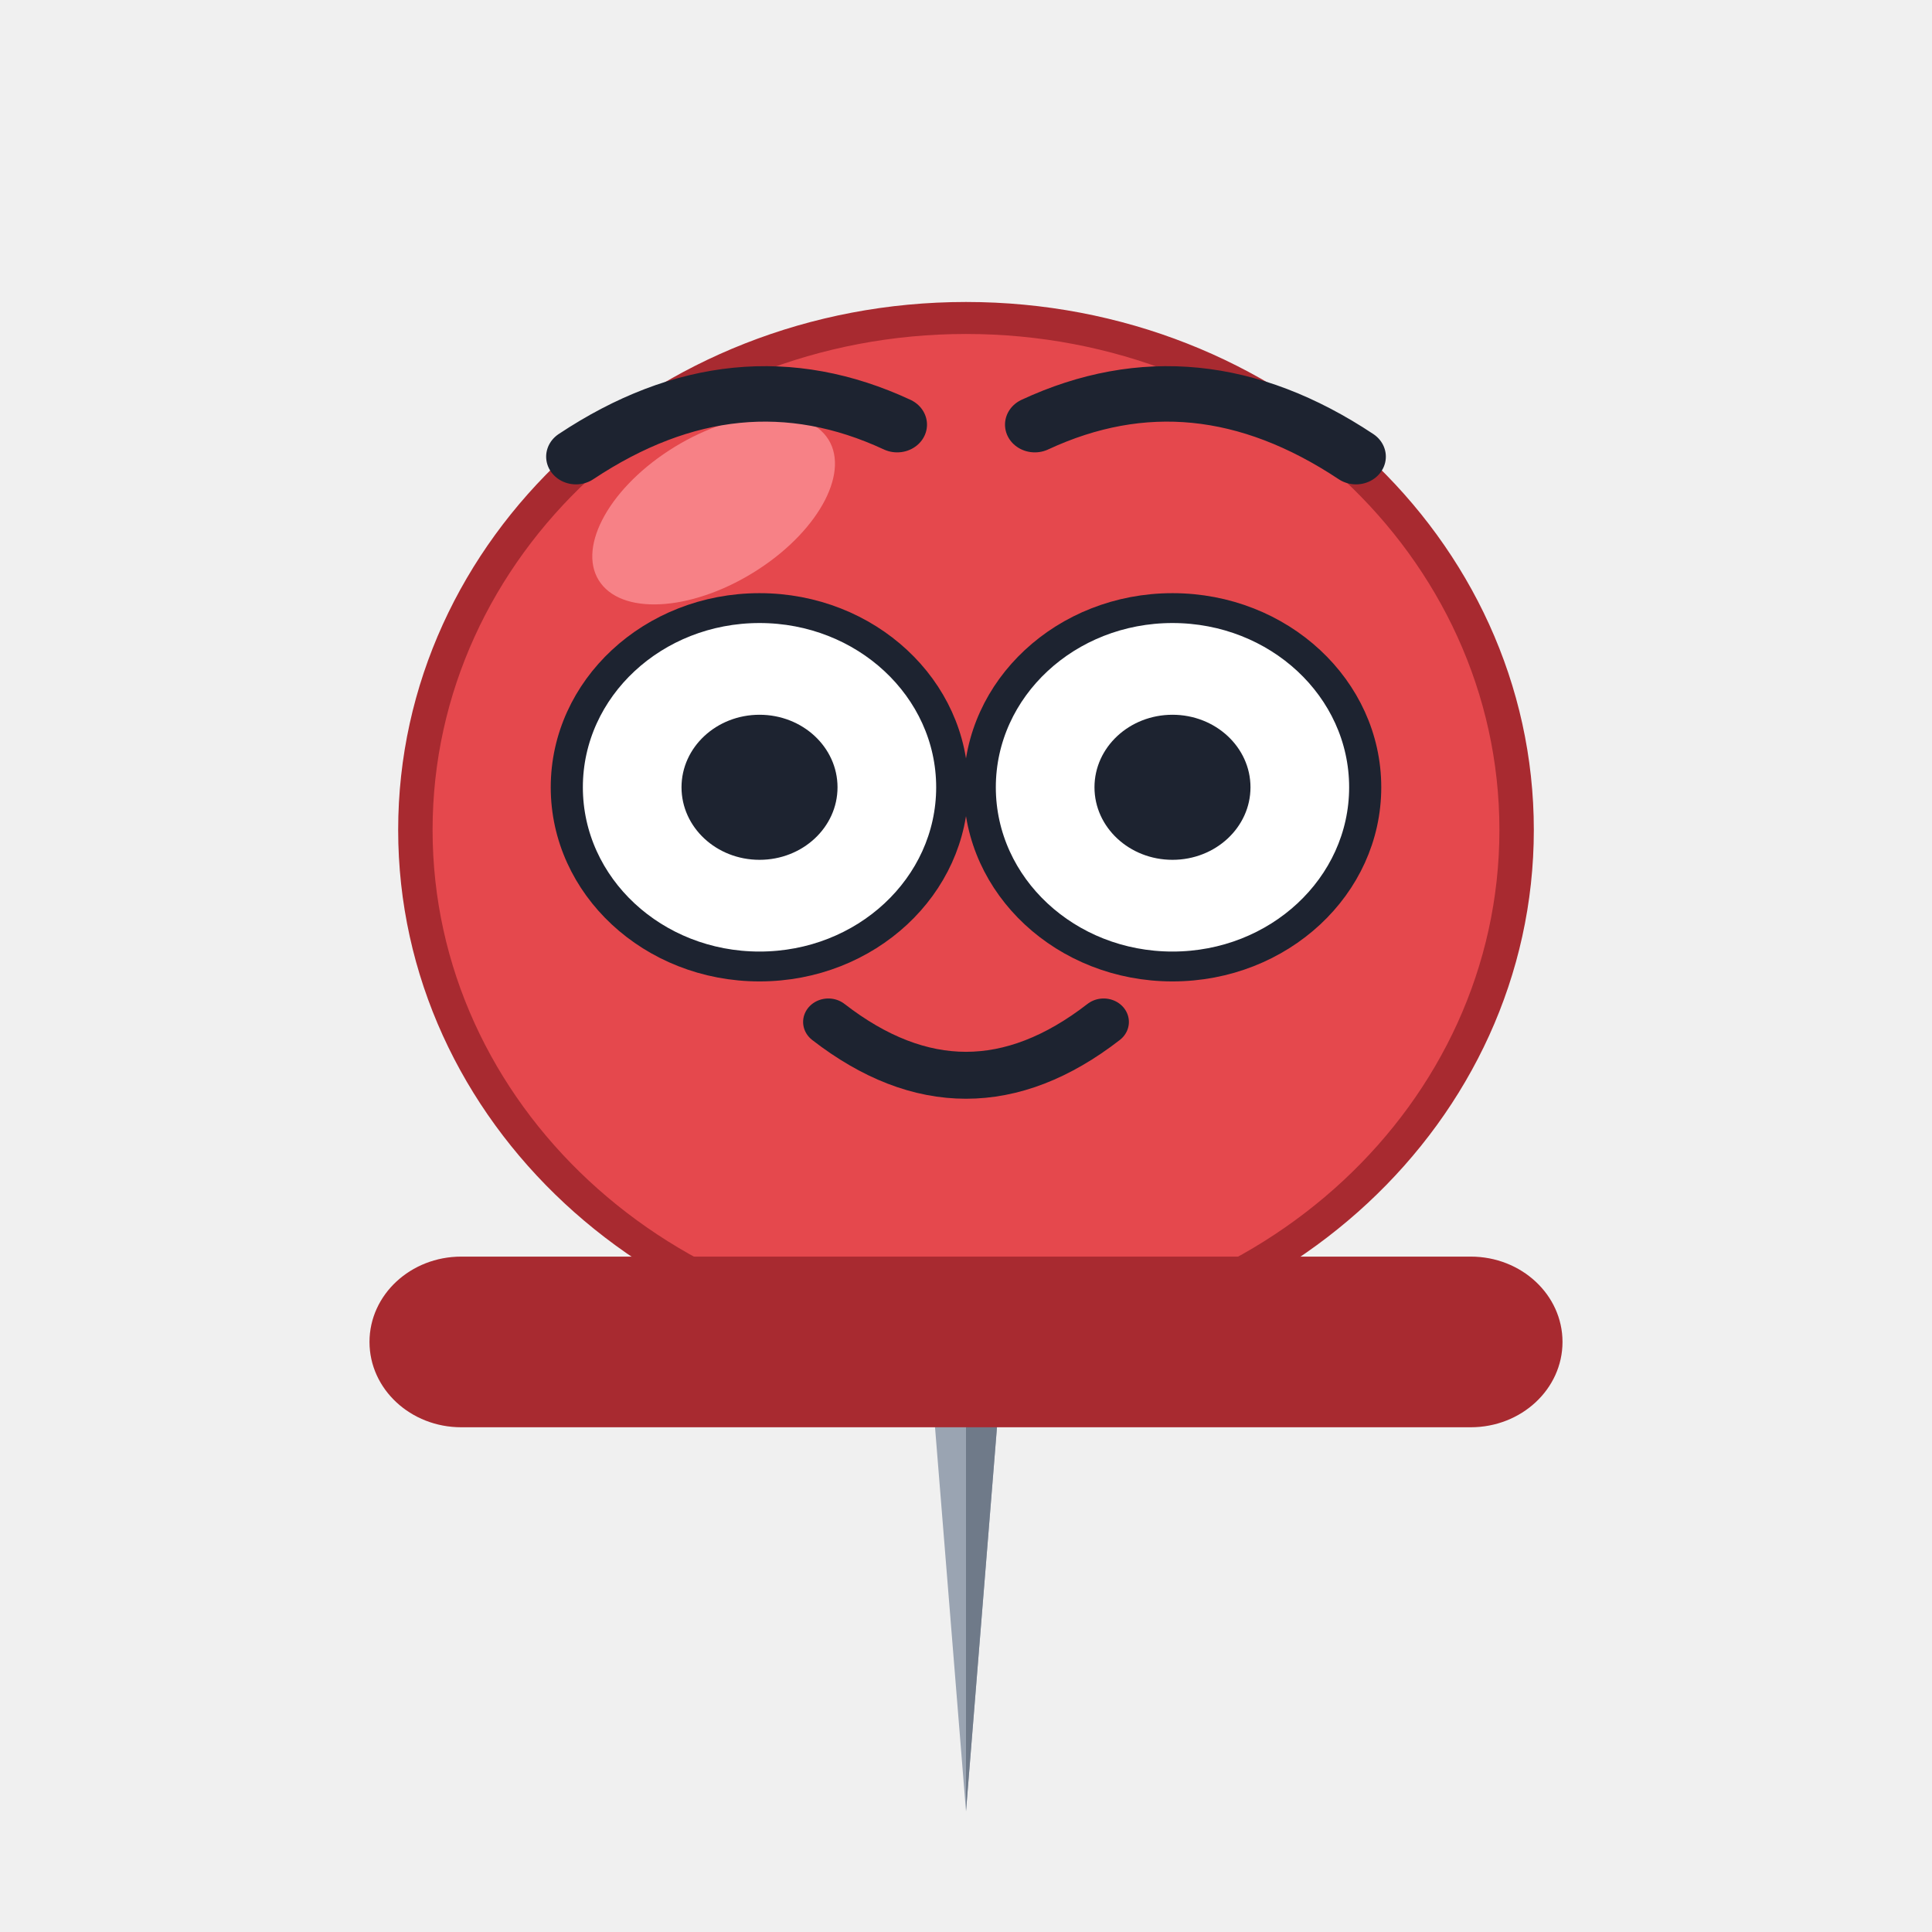
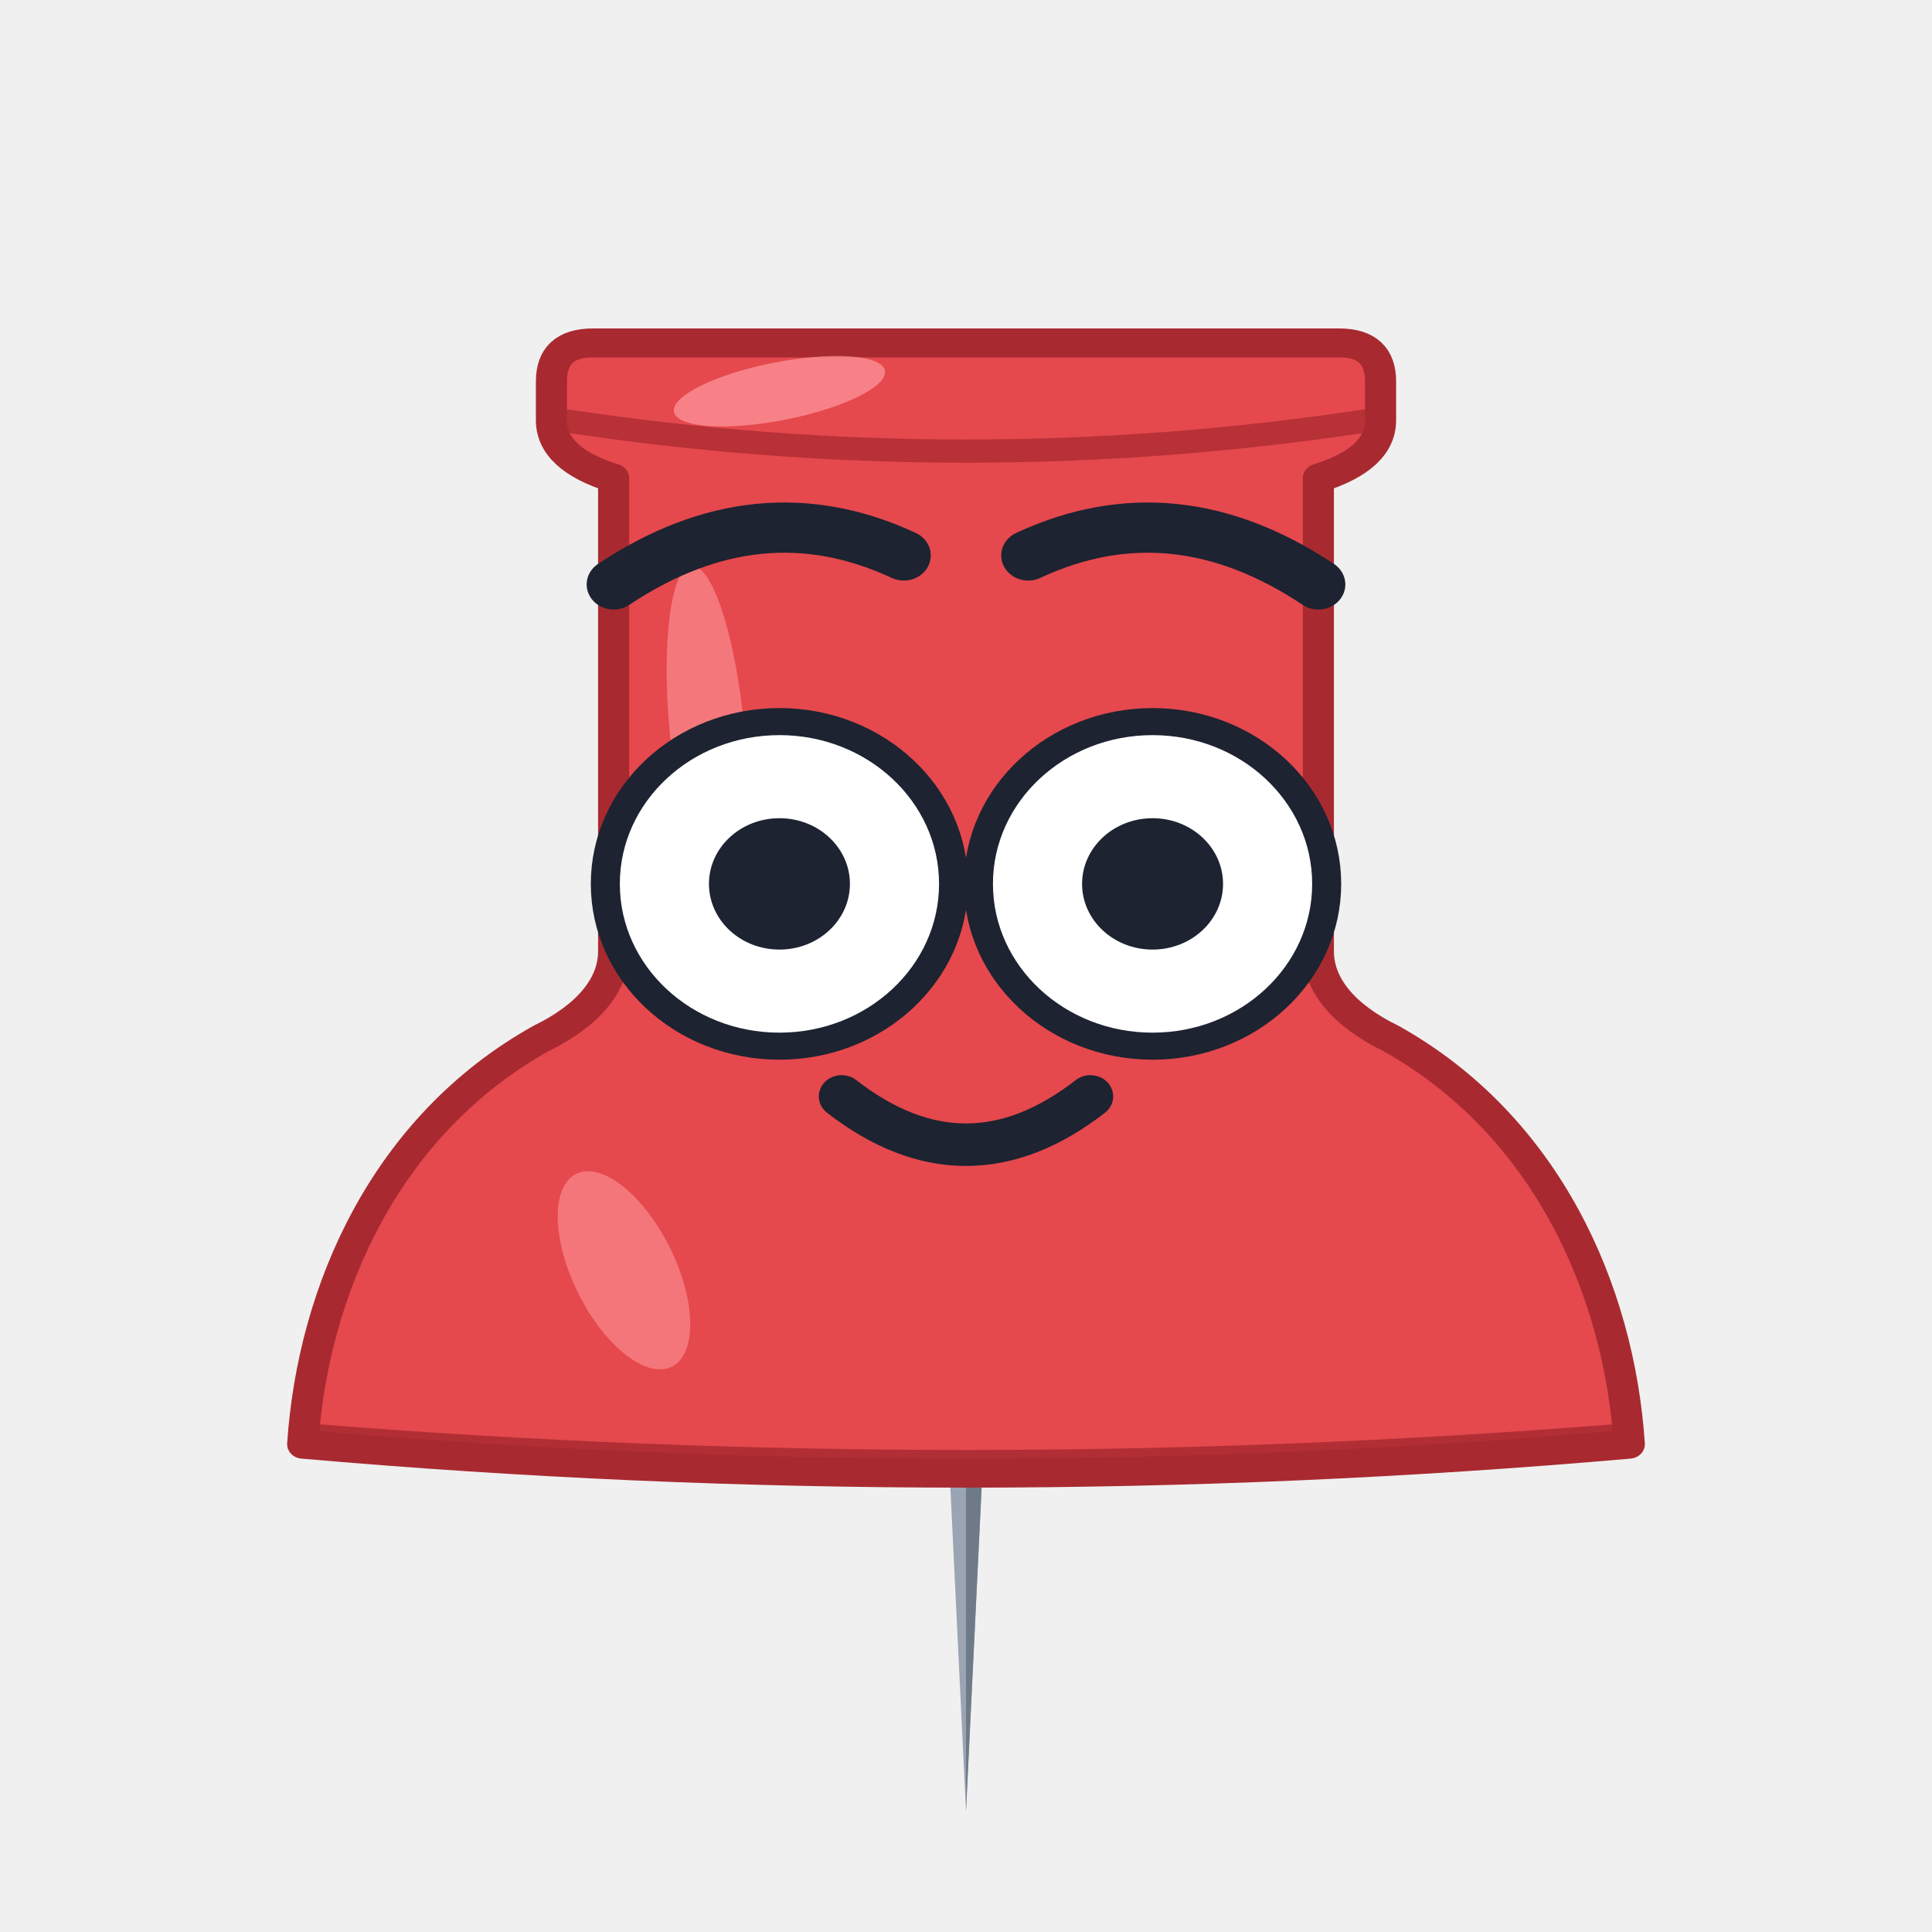
<svg xmlns="http://www.w3.org/2000/svg" width="96" height="96" viewBox="0 0 96 96">
-   <g transform="translate(0 0) rotate(0 48 90) translate(48 90) scale(1.14 1.06) translate(-48 -90)">
-     <polygon points="46.5,70 49.5,70 48,90" fill="#9aa4b2" />
-     <polygon points="48,70 49.5,70 48,90" fill="#6f7a89" />
-     <circle cx="48" cy="44" r="24" fill="#e5484d" stroke="#a82a30" stroke-width="1.5" />
-     <ellipse cx="37" cy="29" rx="6" ry="3.4" transform="rotate(-35 37 29)" fill="#ff9a9e" opacity="0.7" />
-     <rect x="22" y="64" width="52" height="8" rx="4" fill="#a82a30" />
+   <g transform="translate(0 0) rotate(0 48 90) translate(48 90) scale(1.03 0.96) translate(-48 -90)">
+     <polygon points="47.1,70 48.9,70 48,90" fill="#9aa4b2" />
+     <polygon points="48,70 48.9,70 48,90" fill="#6f7a89" />
+     <path d="M30 14 H66 Q68 14 68 16 V18 Q68 20 65 21 L65 21.5 V45.5 C65 47.2 66.2 48.8 68.5 50 C76 54.5 79.5 63 80 71 Q48 74 16 71 C16.5 63 20 54.5 27.5 50 C29.8 48.8 31 47.2 31 45.5 V21.5 L31 21 Q28 20 28 18 V16 Q28 14 30 14 Z" fill="#e5484d" stroke="#a82a30" stroke-width="1.5" stroke-linejoin="round" />
+     <path d="M28.5 18 Q48 21.2 67.5 18" fill="none" stroke="#a82a30" stroke-width="1.2" opacity="0.75" />
+     <path d="M16.5 70.5 Q48 73.2 79.5 70.5" fill="none" stroke="#a82a30" stroke-width="1.1" opacity="0.85" />
+     <ellipse cx="39" cy="16.5" rx="5.2" ry="1.5" transform="rotate(-12 39 16.5)" fill="#ff9a9e" opacity="0.7" />
+     <ellipse cx="35.5" cy="34" rx="1.8" ry="8.5" transform="rotate(-5 35.5 34)" fill="#ff9a9e" opacity="0.58" />
+     <ellipse cx="31.5" cy="62" rx="2.5" ry="5.5" transform="rotate(-24 31.5 62)" fill="#ff9a9e" opacity="0.56" />
    <clipPath id="eyeL">
      <ellipse cx="39" cy="42" rx="8.4" ry="8.4" />
    </clipPath>
    <ellipse cx="39" cy="42" rx="8.4" ry="8.4" fill="#ffffff" stroke="#1d2330" stroke-width="1.4" />
    <circle cx="39" cy="42" r="3.4" fill="#1d2330" clip-path="url(#eyeL)" />
    <clipPath id="eyeR">
      <ellipse cx="57" cy="42" rx="8.4" ry="8.4" />
    </clipPath>
    <ellipse cx="57" cy="42" rx="8.4" ry="8.4" fill="#ffffff" stroke="#1d2330" stroke-width="1.4" />
    <circle cx="57" cy="42" r="3.4" fill="#1d2330" clip-path="url(#eyeR)" />
    <path d="M31 26.5 Q38 21.5 45 25" fill="none" stroke="#1d2330" stroke-width="2.6" stroke-linecap="round" />
    <path d="M51 25 Q58 21.5 65 26.5" fill="none" stroke="#1d2330" stroke-width="2.6" stroke-linecap="round" />
    <path d="M42 53 Q48 58 54 53" fill="none" stroke="#1d2330" stroke-width="2.2" stroke-linecap="round" />
  </g>
</svg>
